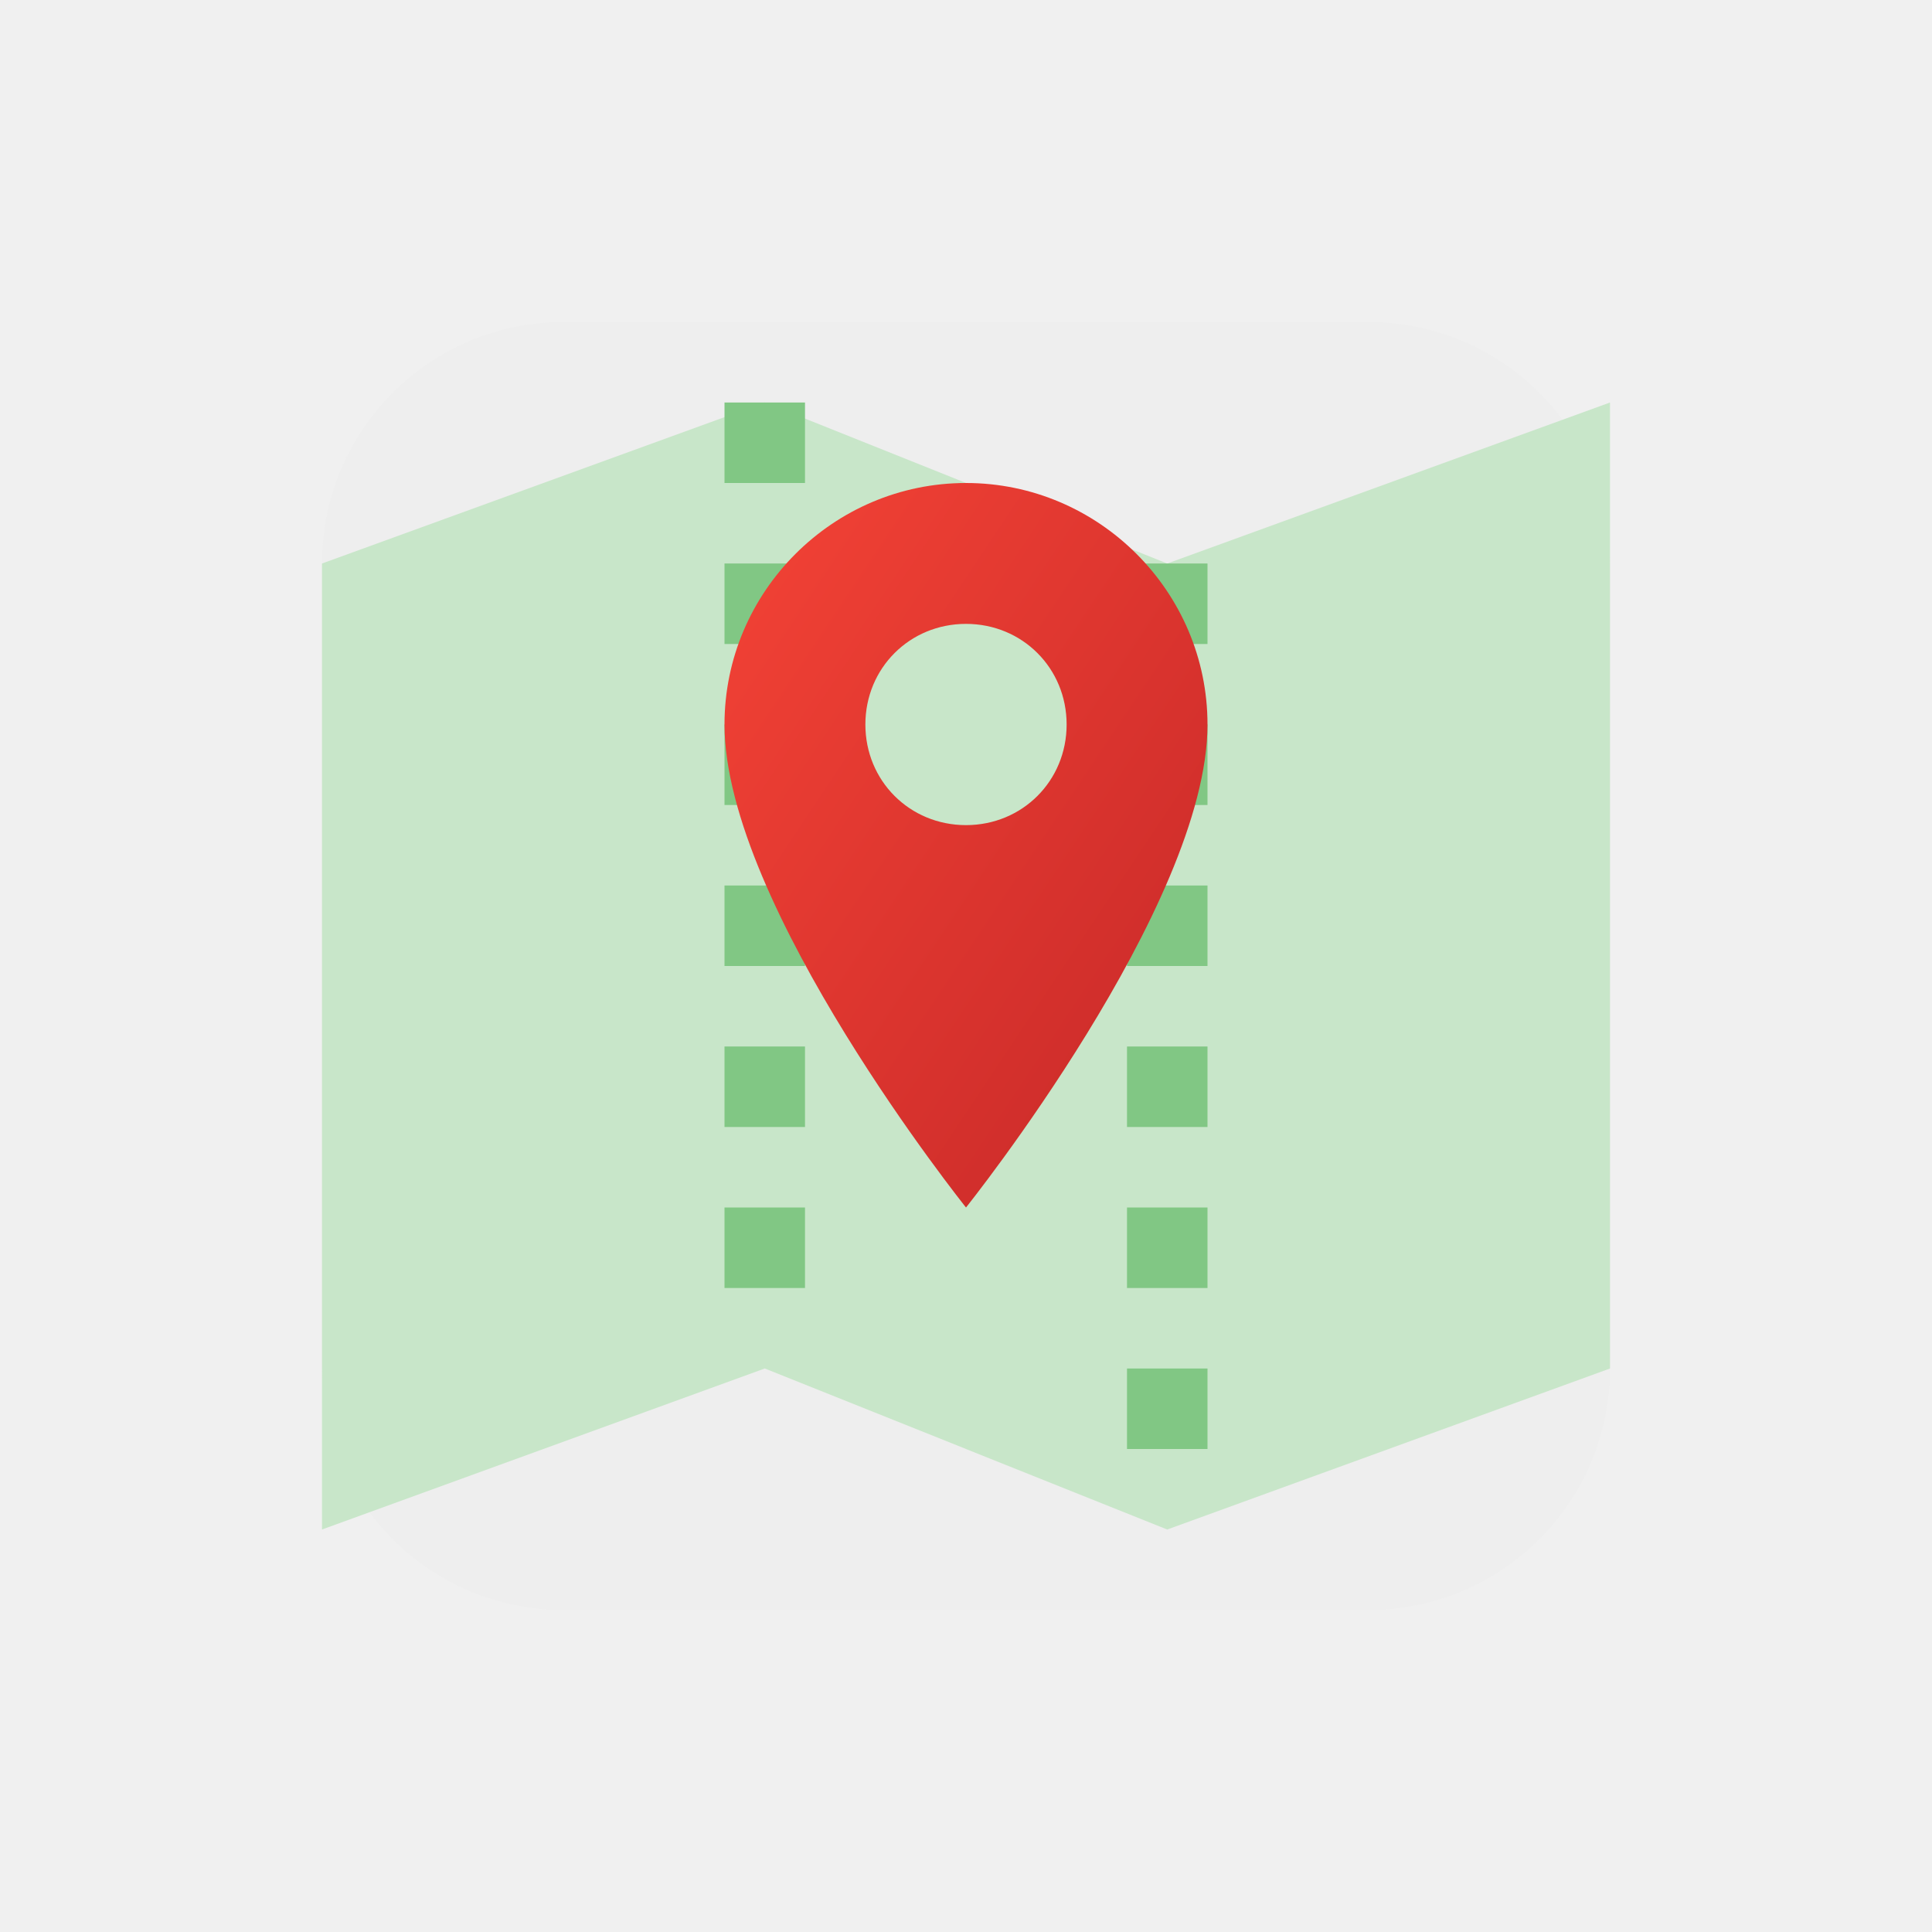
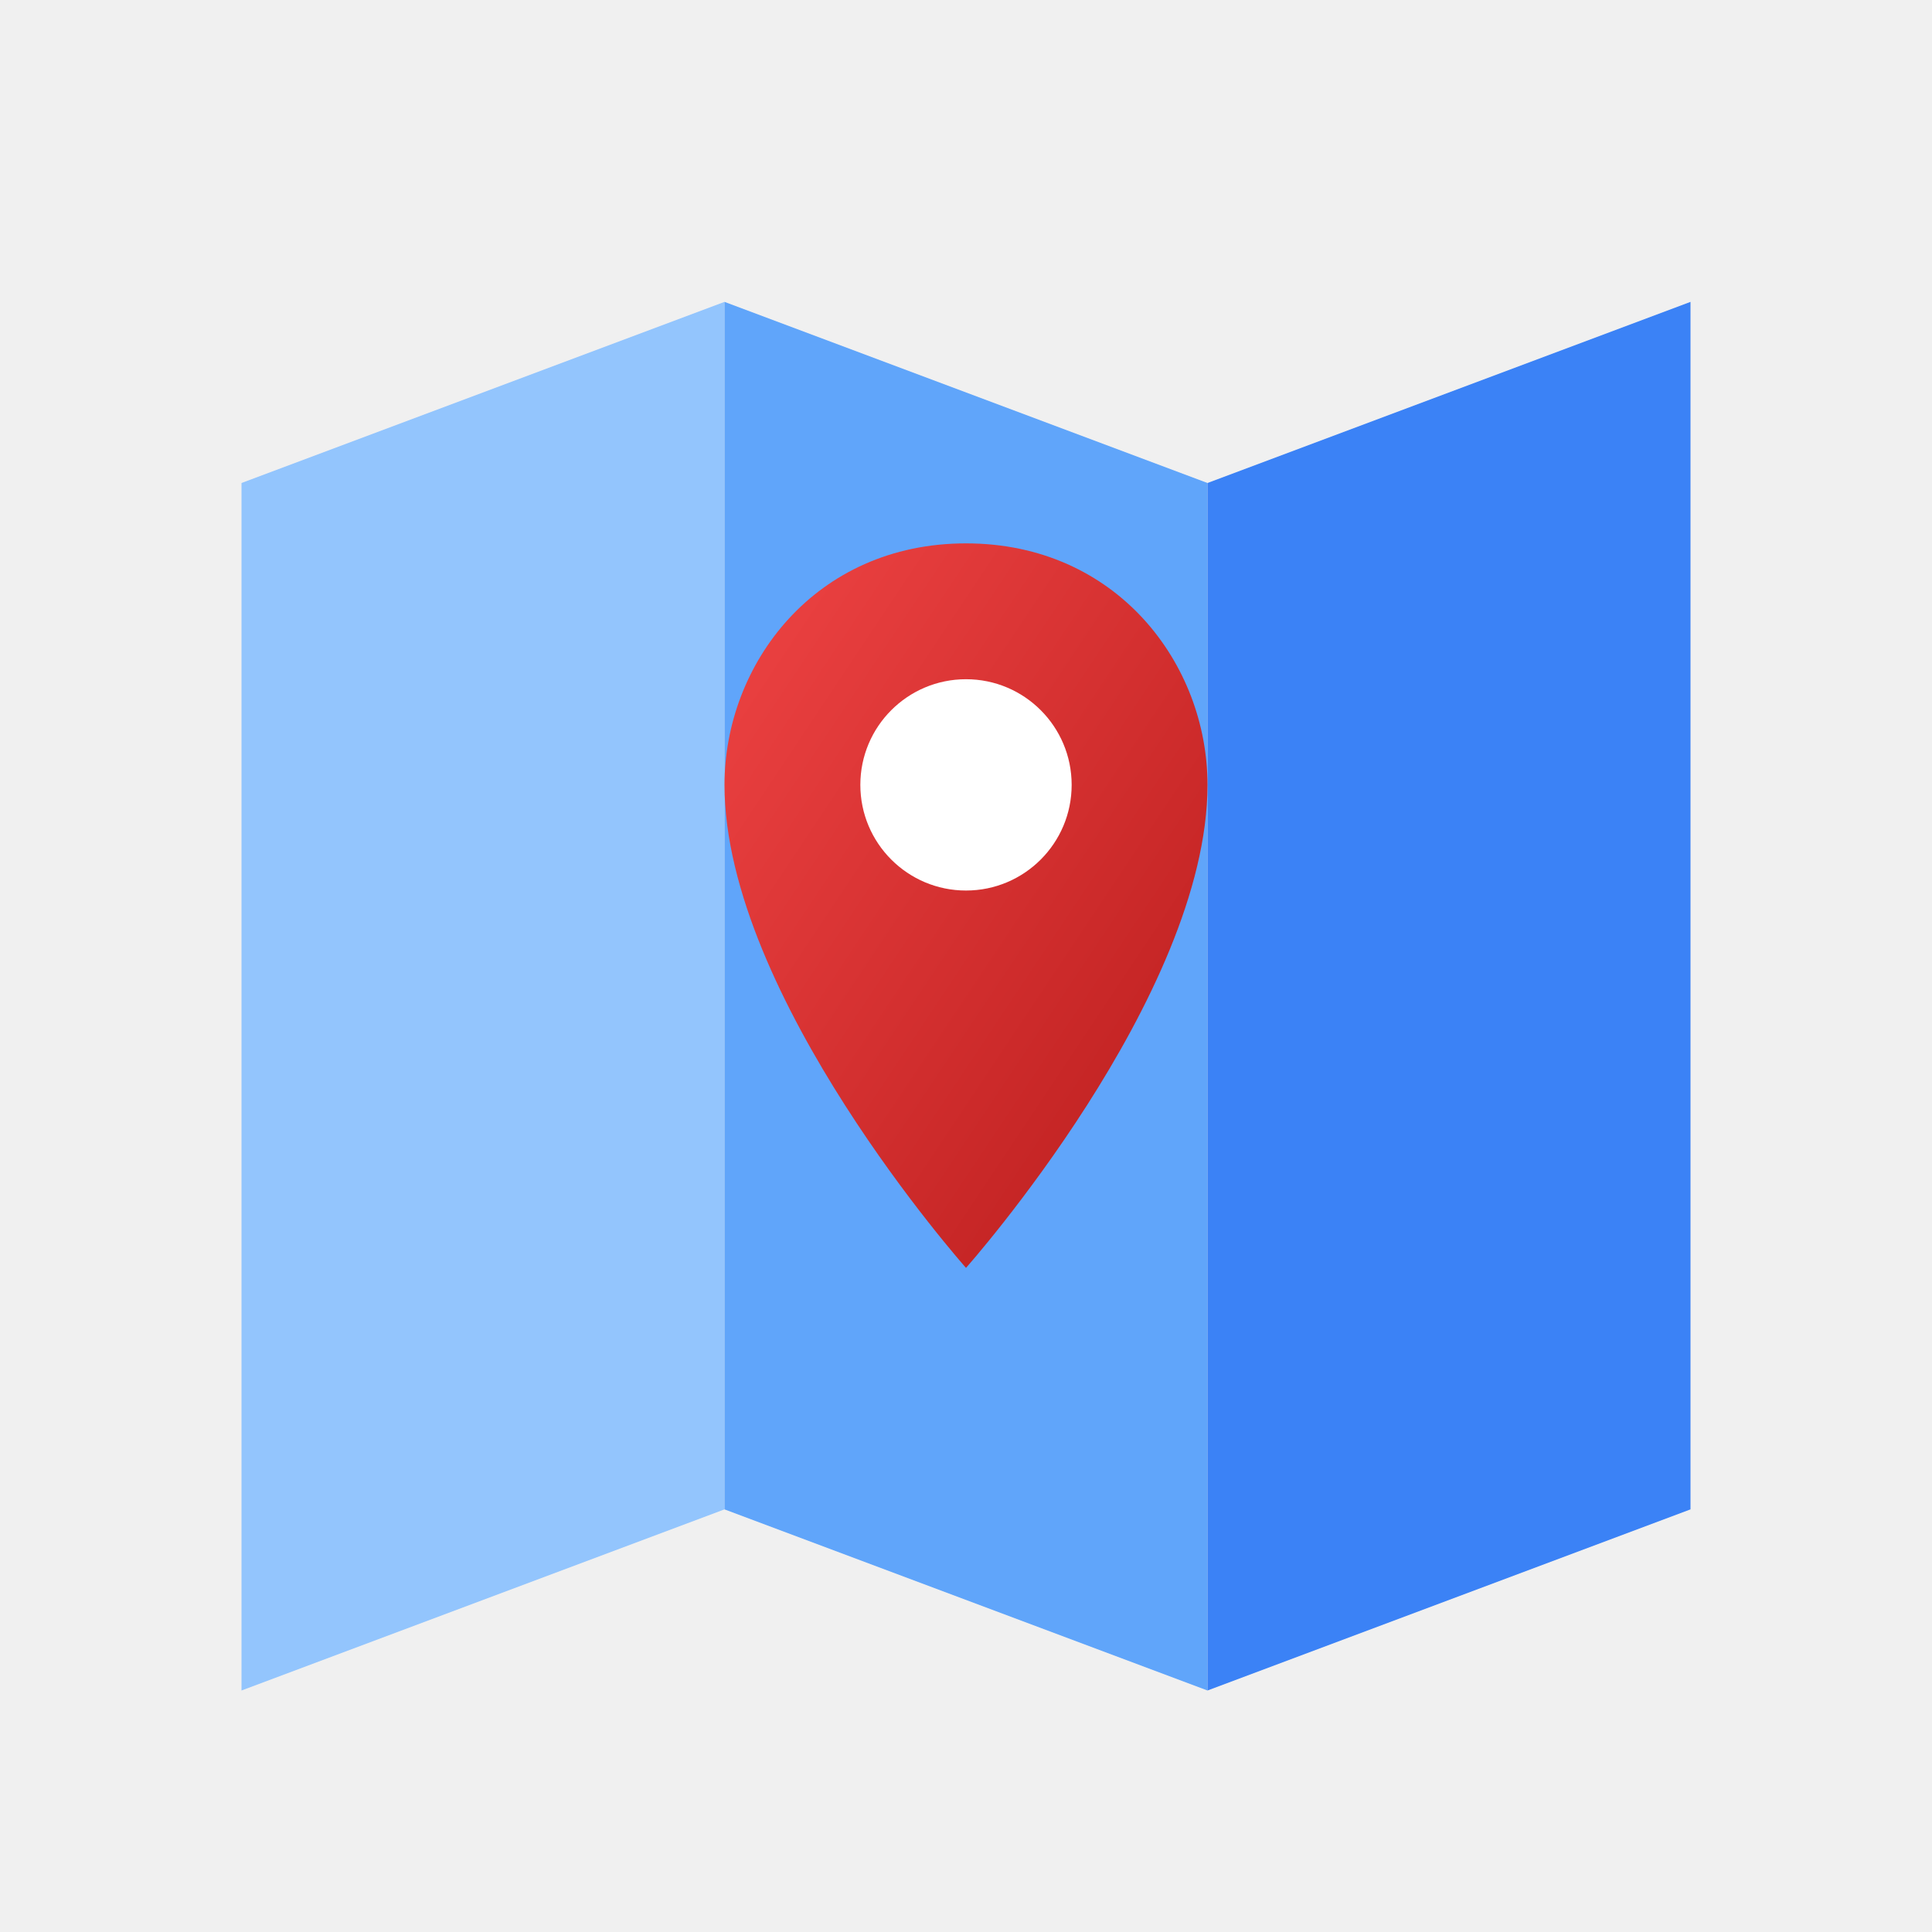
- <svg xmlns="http://www.w3.org/2000/svg" viewBox="0 0 48 48">
+ <svg xmlns="http://www.w3.org/2000/svg" viewBox="0 0 64 64" width="64" height="64">
  <defs>
-     <linearGradient id="pin" x1="0%" y1="0%" x2="100%" y2="100%">
-       <stop offset="0%" stop-color="#F44336" />
-       <stop offset="100%" stop-color="#C62828" />
+     <linearGradient id="mapPin" x1="0%" y1="0%" x2="100%" y2="100%">
+       <stop offset="0%" stop-color="#EF4444" />
+       <stop offset="100%" stop-color="#B91C1C" />
    </linearGradient>
  </defs>
-   <rect x="8" y="8" width="32" height="32" rx="6" fill="#EEEEEE" />
-   <path d="M8 14l11-4 10 4 11-4v24l-11 4-10-4-11 4z" fill="#C8E6C9" />
-   <path d="M19 10v24M29 14v24" stroke="#81C784" stroke-width="2" stroke-dasharray="2 2" />
-   <path d="M24 12c-3.3 0-6 2.7-6 6 0 4.5 6 12 6 12s6-7.5 6-12c0-3.3-2.7-6-6-6zm0 8.5c-1.4 0-2.5-1.1-2.5-2.5s1.1-2.5 2.5-2.5 2.5 1.1 2.5 2.5-1.1 2.5-2.5 2.5z" fill="url(#pin)" />
+   <polygon points="8,16 24,10 24,50 8,56" fill="#93C5FD" />
+   <polygon points="24,10 40,16 40,56 24,50" fill="#60A5FA" />
+   <polygon points="40,16 56,10 56,50 40,56" fill="#3B82F6" />
+   <path d="M32 18 C27 18 24 22 24 26 C24 33 32 42 32 42 C32 42 40 33 40 26 C40 22 37 18 32 18 Z" fill="url(#mapPin)" />
+   <circle cx="32" cy="26" r="3.5" fill="#FFFFFF" />
</svg>
